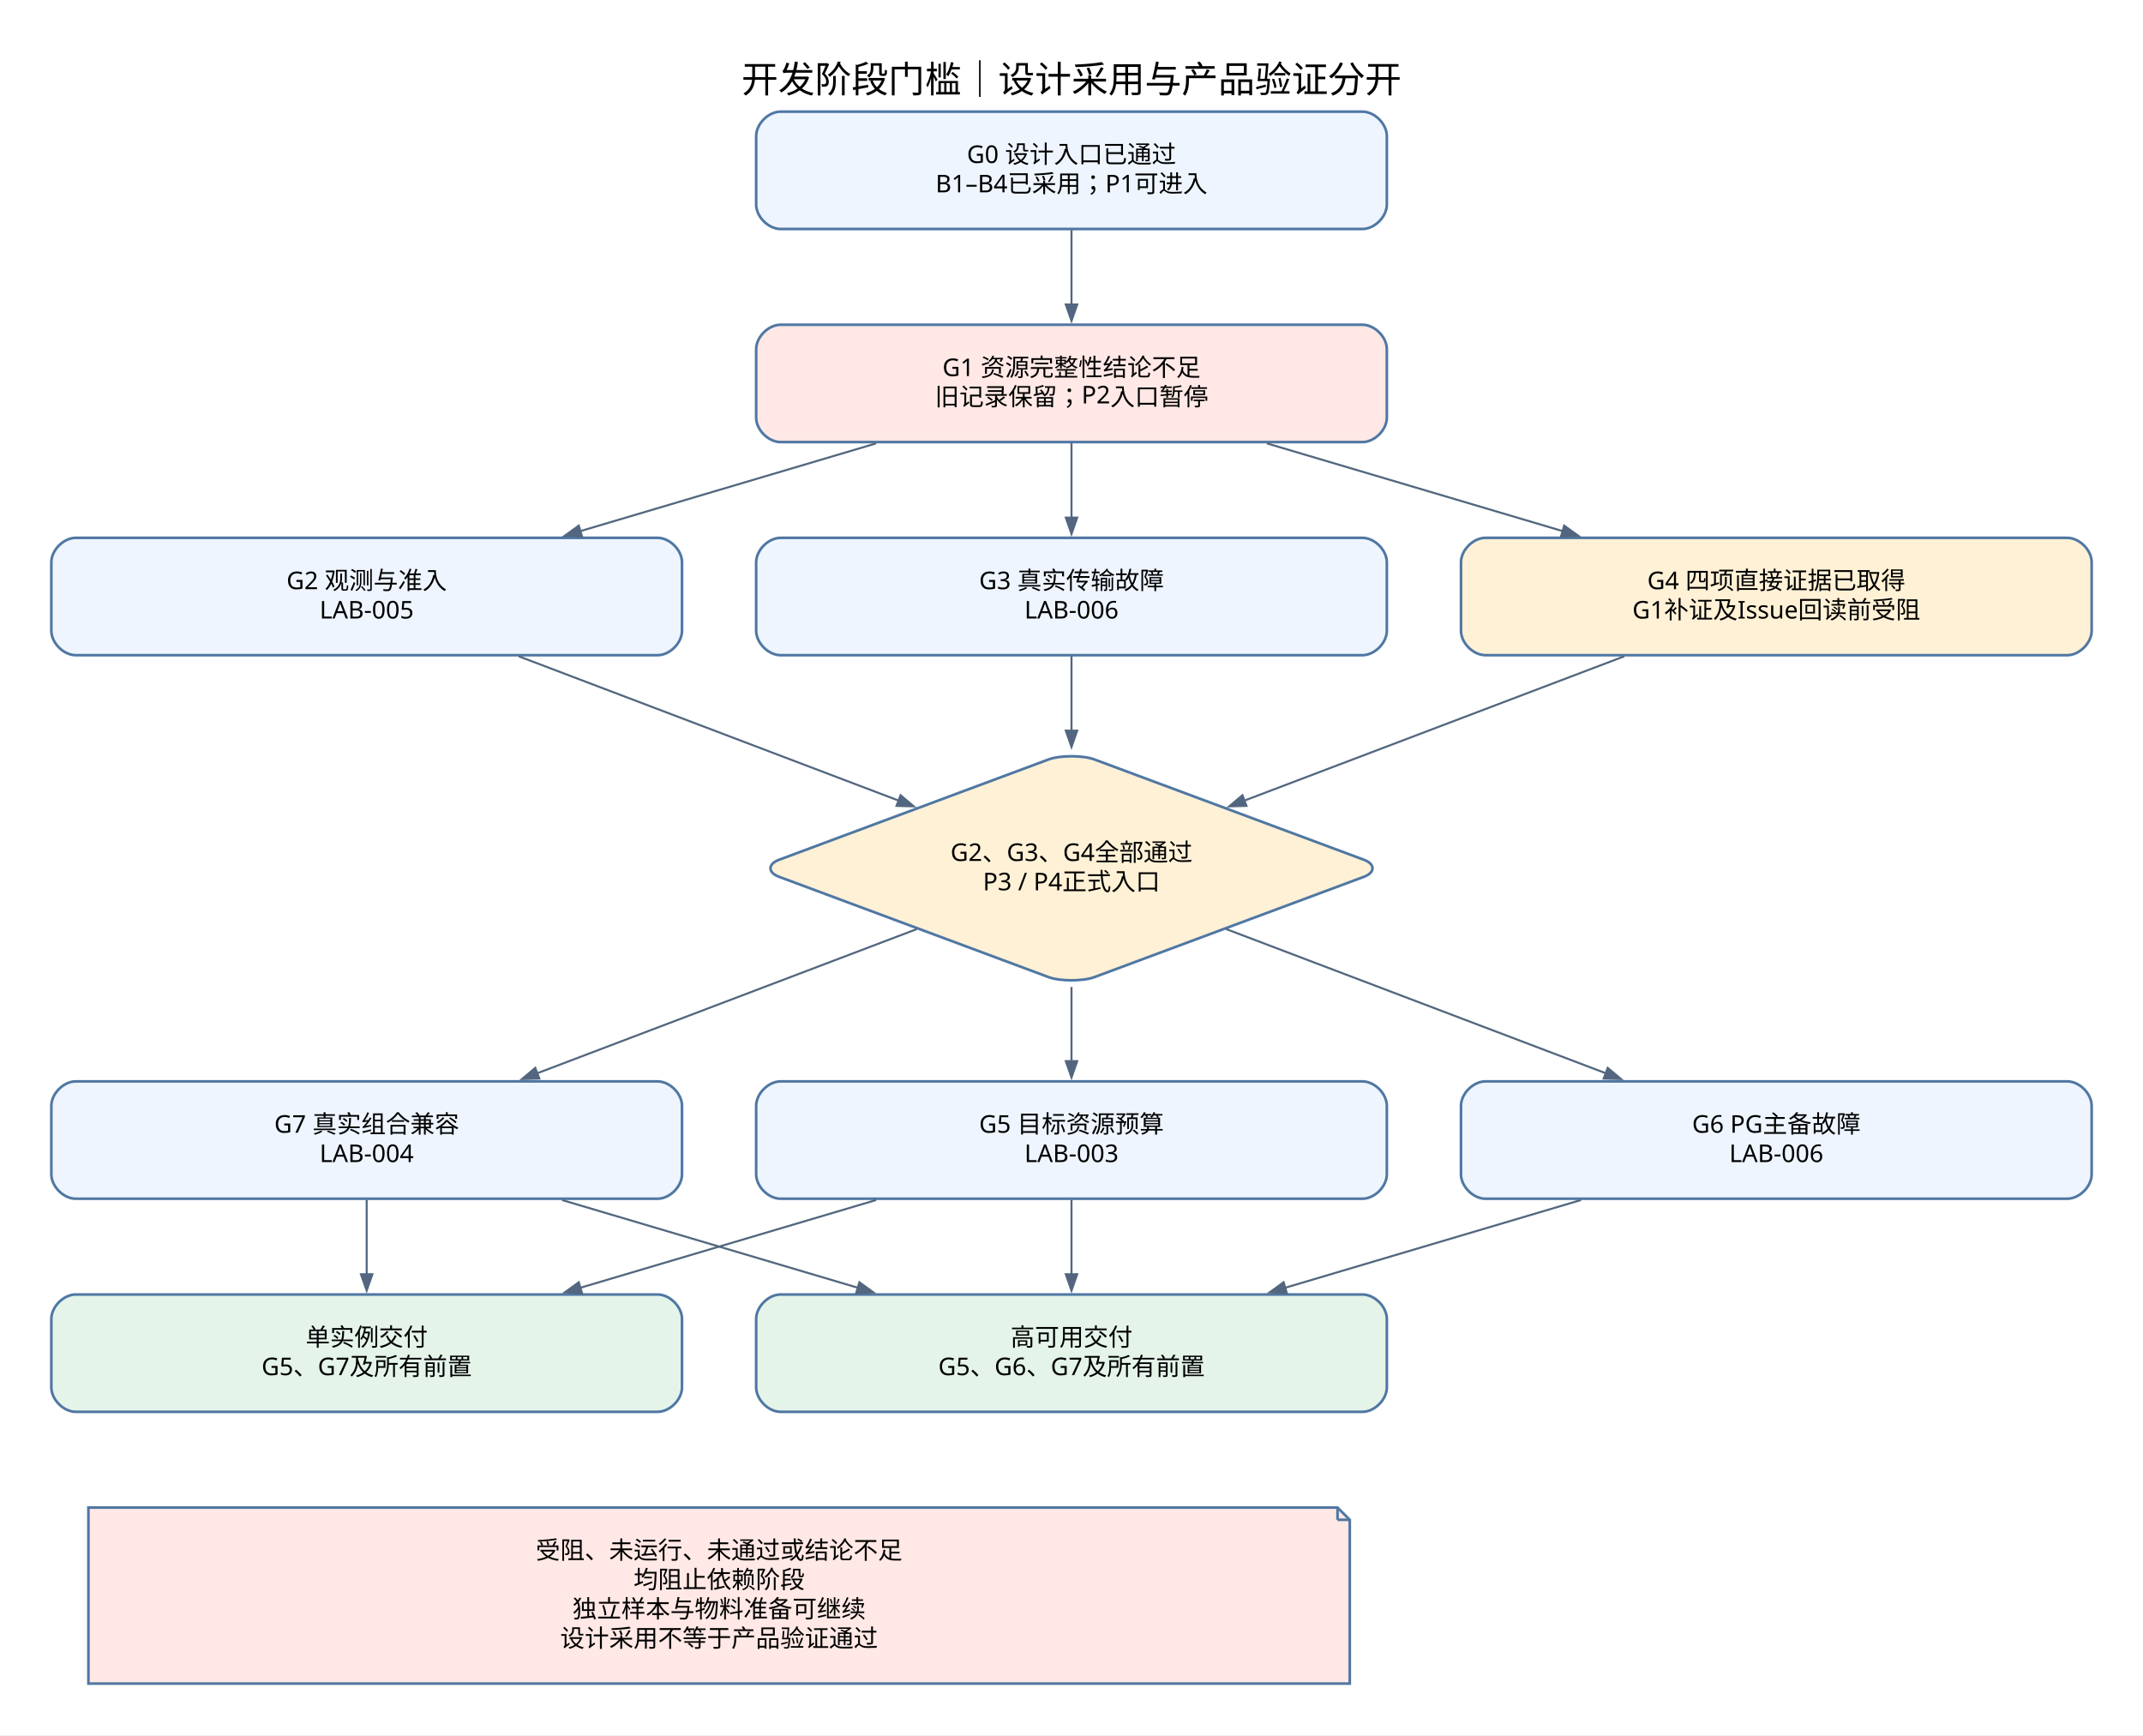
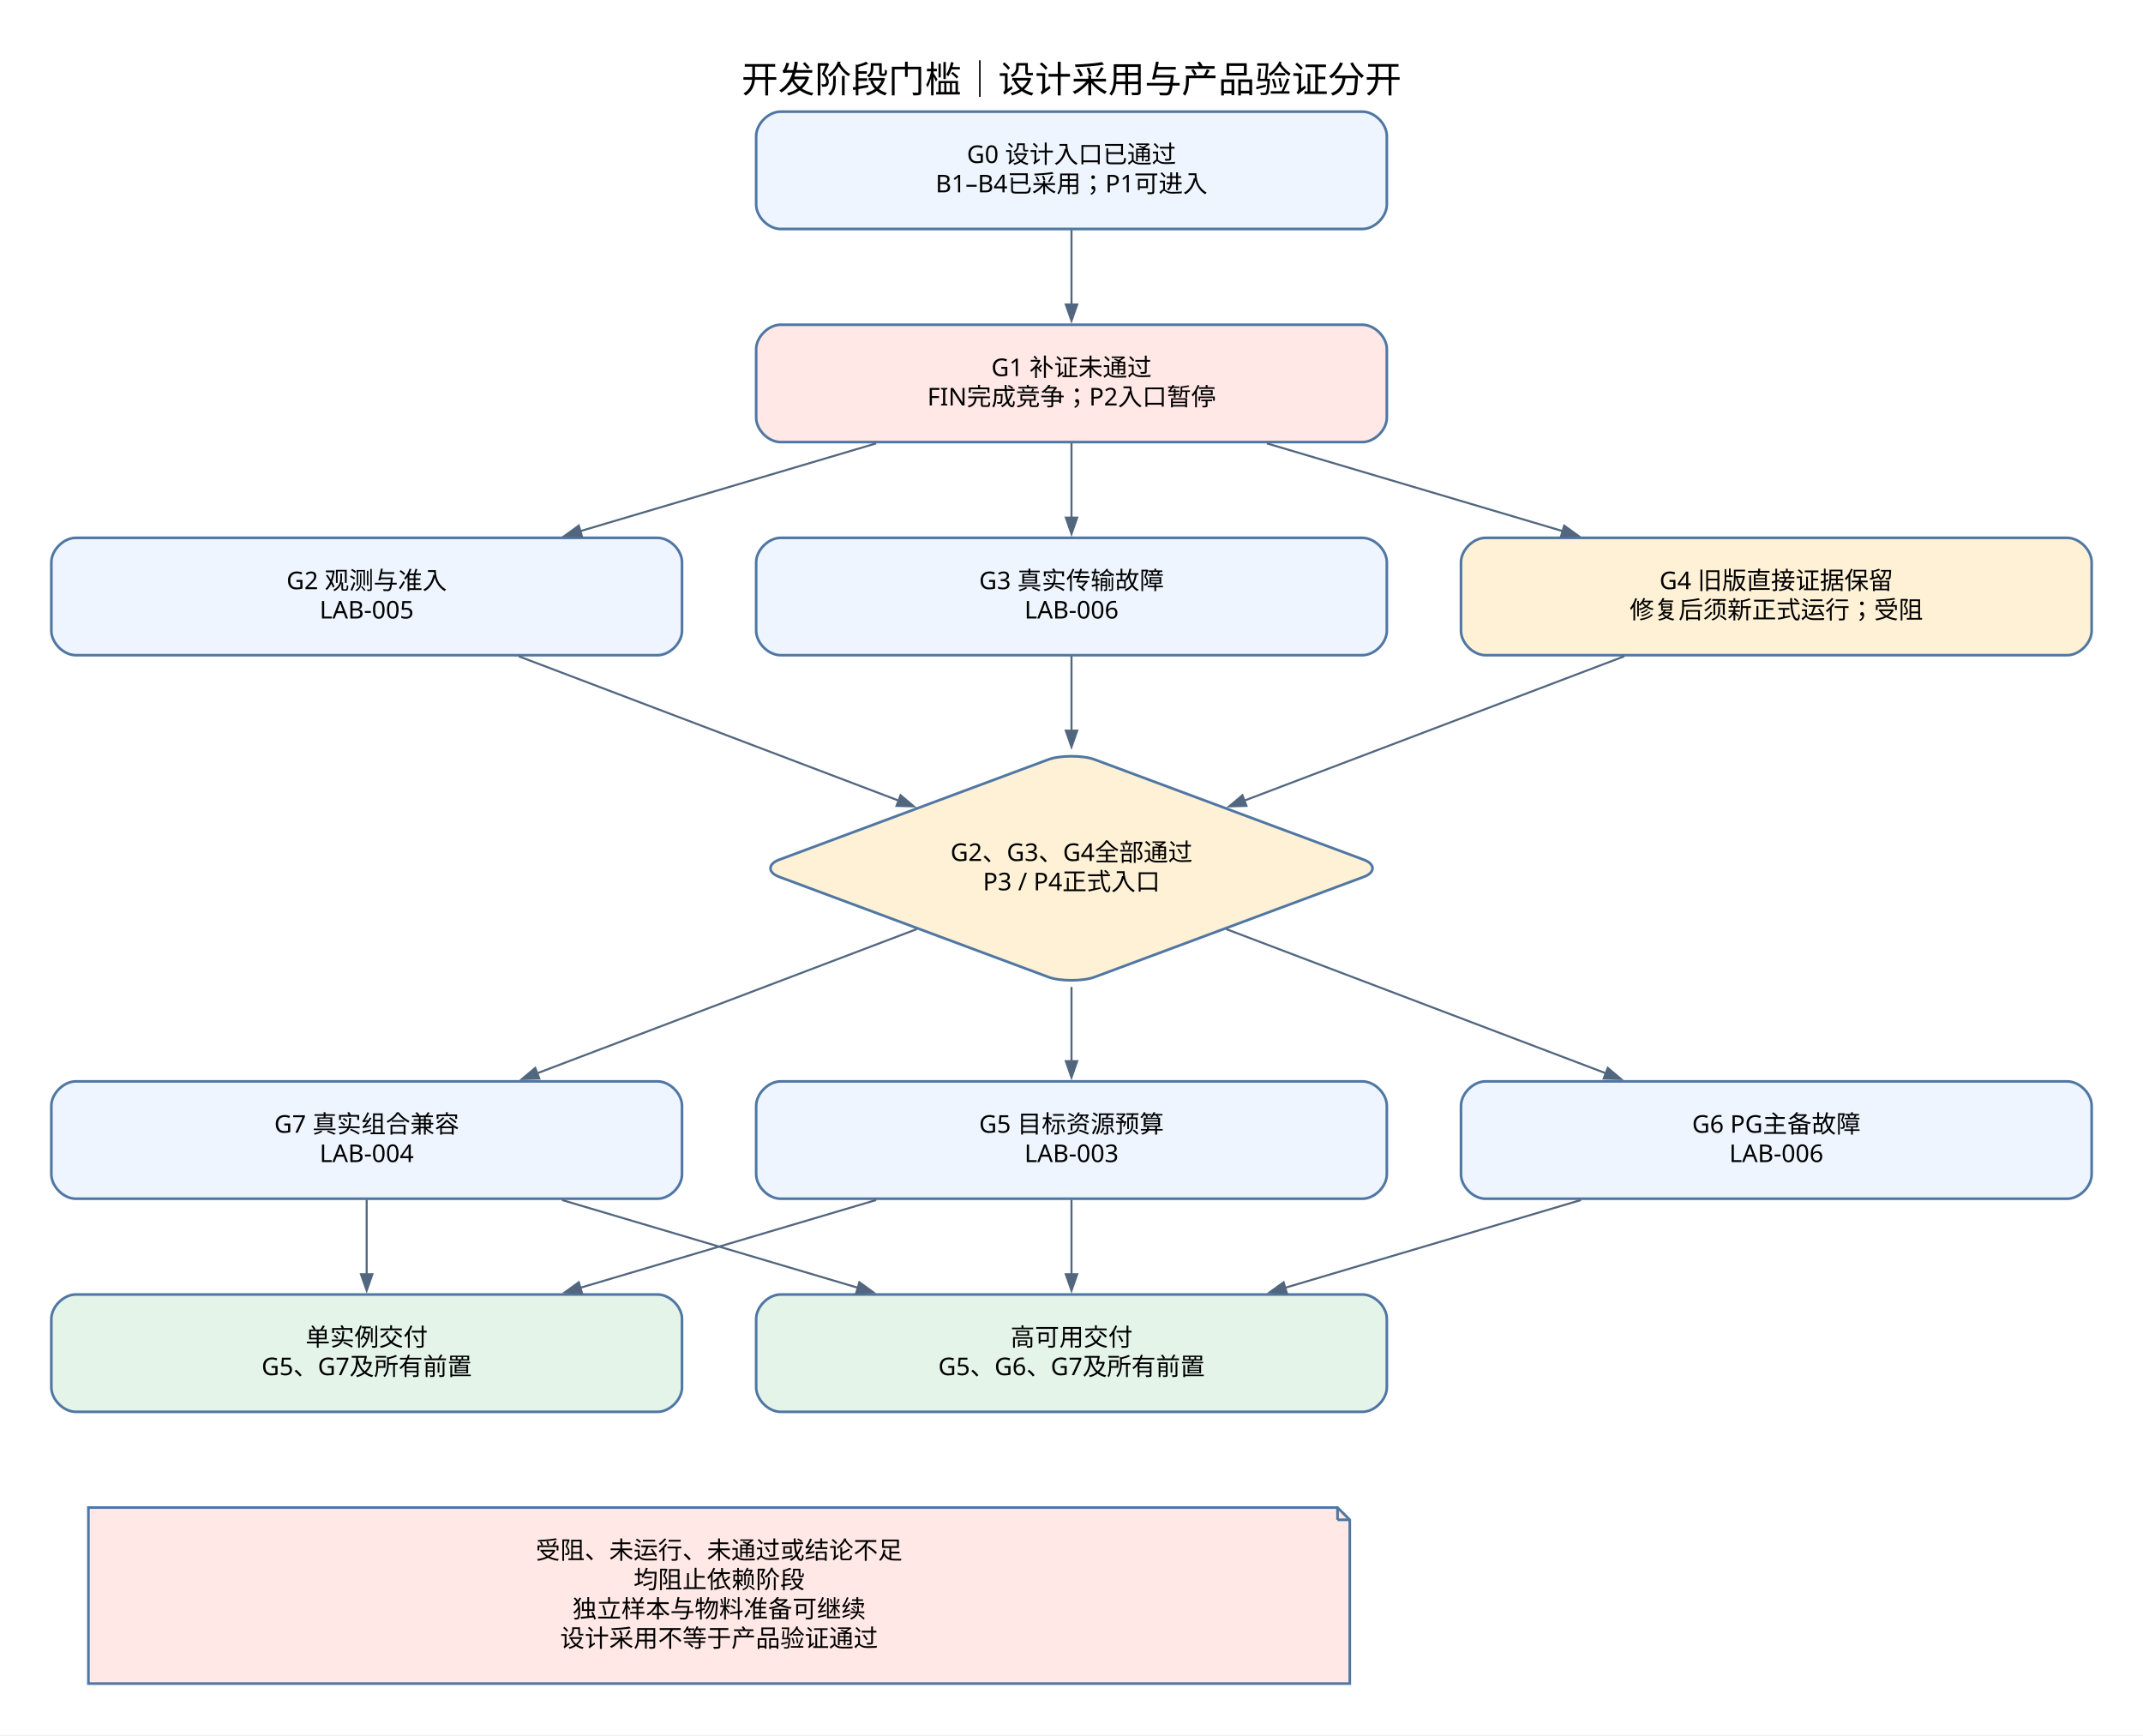
<svg xmlns="http://www.w3.org/2000/svg" width="1052pt" height="852pt" viewBox="0.00 0.00 1052.00 852.00">
  <g id="graph0" class="graph" transform="scale(1 1) rotate(0) translate(25.2 826.4)">
    <polygon fill="white" stroke="none" points="-25.2,25.2 -25.2,-826.4 1026.8,-826.4 1026.8,25.2 -25.2,25.2" />
    <text xml:space="preserve" text-anchor="middle" x="500.8" y="-781" font-family="Noto Sans SC" font-size="18.00">开发阶段门槛｜设计采用与产品验证分开</text>
    <g id="node1" class="node">
      <path fill="#eef5ff" stroke="#5077a3" stroke-width="1.3" d="M643.6,-771.6C643.6,-771.6 358,-771.6 358,-771.6 352,-771.6 346,-765.6 346,-759.6 346,-759.6 346,-726 346,-726 346,-720 352,-714 358,-714 358,-714 643.6,-714 643.6,-714 649.6,-714 655.6,-720 655.6,-726 655.6,-726 655.6,-759.6 655.6,-759.6 655.6,-765.6 649.6,-771.6 643.6,-771.6" />
      <text xml:space="preserve" text-anchor="middle" x="500.8" y="-746.4" font-family="Noto Sans SC" font-size="12.00">G0 设计入口已通过</text>
      <text xml:space="preserve" text-anchor="middle" x="500.8" y="-732" font-family="Noto Sans SC" font-size="12.00">B1–B4已采用；P1可进入</text>
    </g>
    <g id="node2" class="node">
      <path fill="#ffe8e5" stroke="#5077a3" stroke-width="1.3" d="M643.6,-667C643.6,-667 358,-667 358,-667 352,-667 346,-661 346,-655 346,-655 346,-621.4 346,-621.4 346,-615.4 352,-609.4 358,-609.4 358,-609.4 643.6,-609.4 643.6,-609.4 649.6,-609.4 655.6,-615.4 655.6,-621.4 655.6,-621.4 655.6,-655 655.6,-655 655.6,-661 649.6,-667 643.6,-667" />
-       <text xml:space="preserve" text-anchor="middle" x="500.8" y="-641.8" font-family="Noto Sans SC" font-size="12.00">G1 资源完整性结论不足</text>
-       <text xml:space="preserve" text-anchor="middle" x="500.8" y="-627.4" font-family="Noto Sans SC" font-size="12.00">旧记录保留；P2入口暂停</text>
+       <text xml:space="preserve" text-anchor="middle" x="500.8" y="-641.8" font-family="Noto Sans SC" font-size="12.00">G1 补证未通过</text>
+       <text xml:space="preserve" text-anchor="middle" x="500.8" y="-627.4" font-family="Noto Sans SC" font-size="12.00">FIN完成竞争；P2入口暂停</text>
    </g>
    <g id="edge1" class="edge">
      <path fill="none" stroke="#52677f" d="M500.8,-713.49C500.8,-702.17 500.8,-688.95 500.8,-676.84" />
      <polygon fill="#52677f" stroke="#52677f" points="503.6,-676.93 500.8,-668.93 498,-676.93 503.6,-676.93" />
    </g>
    <g id="node3" class="node">
      <path fill="#eef5ff" stroke="#5077a3" stroke-width="1.3" d="M297.6,-562.4C297.6,-562.4 12,-562.4 12,-562.4 6,-562.4 0,-556.4 0,-550.4 0,-550.4 0,-516.8 0,-516.8 0,-510.8 6,-504.8 12,-504.8 12,-504.8 297.6,-504.8 297.6,-504.8 303.6,-504.8 309.6,-510.8 309.6,-516.8 309.6,-516.8 309.6,-550.4 309.6,-550.4 309.6,-556.4 303.6,-562.4 297.6,-562.4" />
      <text xml:space="preserve" text-anchor="middle" x="154.8" y="-537.2" font-family="Noto Sans SC" font-size="12.00">G2 观测与准入</text>
      <text xml:space="preserve" text-anchor="middle" x="154.8" y="-522.8" font-family="Noto Sans SC" font-size="12.00">LAB-005</text>
    </g>
    <g id="edge2" class="edge">
      <path fill="none" stroke="#52677f" d="M404.88,-608.76C359.69,-595.36 305.69,-579.34 259.45,-565.63" />
      <polygon fill="#52677f" stroke="#52677f" points="260.52,-563.03 252.06,-563.44 258.93,-568.4 260.52,-563.03" />
    </g>
    <g id="node4" class="node">
      <path fill="#eef5ff" stroke="#5077a3" stroke-width="1.3" d="M643.6,-562.4C643.6,-562.4 358,-562.4 358,-562.4 352,-562.4 346,-556.4 346,-550.4 346,-550.4 346,-516.8 346,-516.8 346,-510.8 352,-504.8 358,-504.8 358,-504.8 643.6,-504.8 643.6,-504.8 649.6,-504.8 655.6,-510.8 655.6,-516.8 655.6,-516.8 655.6,-550.4 655.6,-550.4 655.6,-556.4 649.6,-562.4 643.6,-562.4" />
      <text xml:space="preserve" text-anchor="middle" x="500.8" y="-537.2" font-family="Noto Sans SC" font-size="12.00">G3 真实传输故障</text>
      <text xml:space="preserve" text-anchor="middle" x="500.8" y="-522.8" font-family="Noto Sans SC" font-size="12.00">LAB-006</text>
    </g>
    <g id="edge3" class="edge">
      <path fill="none" stroke="#52677f" d="M500.8,-608.89C500.8,-597.57 500.8,-584.35 500.8,-572.24" />
      <polygon fill="#52677f" stroke="#52677f" points="503.6,-572.33 500.8,-564.33 498,-572.33 503.6,-572.33" />
    </g>
    <g id="node5" class="node">
      <path fill="#fff1d6" stroke="#5077a3" stroke-width="1.3" d="M989.6,-562.4C989.6,-562.4 704,-562.4 704,-562.4 698,-562.4 692,-556.4 692,-550.4 692,-550.4 692,-516.8 692,-516.8 692,-510.8 698,-504.8 704,-504.8 704,-504.8 989.6,-504.8 989.6,-504.8 995.6,-504.8 1001.6,-510.8 1001.6,-516.8 1001.6,-516.8 1001.6,-550.4 1001.6,-550.4 1001.6,-556.4 995.6,-562.4 989.6,-562.4" />
-       <text xml:space="preserve" text-anchor="middle" x="846.8" y="-537.2" font-family="Noto Sans SC" font-size="12.00">G4 四项直接证据已取得</text>
-       <text xml:space="preserve" text-anchor="middle" x="846.8" y="-522.8" font-family="Noto Sans SC" font-size="12.00">G1补证及Issue回读前受阻</text>
+       <text xml:space="preserve" text-anchor="middle" x="846.8" y="-537.2" font-family="Noto Sans SC" font-size="12.00">G4 旧版直接证据保留</text>
+       <text xml:space="preserve" text-anchor="middle" x="846.8" y="-522.8" font-family="Noto Sans SC" font-size="12.00">修复后须新正式运行；受阻</text>
    </g>
    <g id="edge4" class="edge">
      <path fill="none" stroke="#52677f" d="M596.72,-608.76C641.91,-595.36 695.91,-579.34 742.15,-565.63" />
      <polygon fill="#52677f" stroke="#52677f" points="742.67,-568.4 749.54,-563.44 741.08,-563.03 742.67,-568.4" />
    </g>
    <g id="node6" class="node">
      <path fill="#fff1d6" stroke="#5077a3" stroke-width="1.3" d="M489.55,-453.62C489.55,-453.62 357.25,-404.38 357.25,-404.38 351.62,-402.29 351.62,-398.11 357.25,-396.02 357.25,-396.02 489.55,-346.78 489.55,-346.78 495.18,-344.69 506.42,-344.69 512.05,-346.78 512.05,-346.78 644.35,-396.02 644.35,-396.02 649.98,-398.11 649.98,-402.29 644.35,-404.38 644.35,-404.38 512.05,-453.62 512.05,-453.62 506.42,-455.71 495.18,-455.71 489.55,-453.62" />
      <text xml:space="preserve" text-anchor="middle" x="500.8" y="-403.8" font-family="Noto Sans SC" font-size="12.00">G2、G3、G4全部通过</text>
      <text xml:space="preserve" text-anchor="middle" x="500.8" y="-389.4" font-family="Noto Sans SC" font-size="12.00">P3 / P4正式入口</text>
    </g>
    <g id="edge5" class="edge">
      <path fill="none" stroke="#52677f" d="M229.45,-504.25C284.34,-483.4 359.02,-455.04 416.14,-433.35" />
      <polygon fill="#52677f" stroke="#52677f" points="416.89,-436.06 423.37,-430.6 414.9,-430.83 416.89,-436.06" />
    </g>
    <g id="edge6" class="edge">
      <path fill="none" stroke="#52677f" d="M500.8,-504.41C500.8,-493.55 500.8,-480.63 500.8,-467.67" />
      <polygon fill="#52677f" stroke="#52677f" points="503.6,-467.77 500.8,-459.77 498,-467.77 503.6,-467.77" />
    </g>
    <g id="edge7" class="edge">
      <path fill="none" stroke="#52677f" d="M772.15,-504.25C717.26,-483.4 642.58,-455.04 585.46,-433.35" />
      <polygon fill="#52677f" stroke="#52677f" points="586.7,-430.83 578.23,-430.6 584.71,-436.06 586.7,-430.83" />
    </g>
    <g id="node7" class="node">
      <path fill="#eef5ff" stroke="#5077a3" stroke-width="1.3" d="M643.6,-295.6C643.6,-295.6 358,-295.6 358,-295.6 352,-295.6 346,-289.6 346,-283.6 346,-283.6 346,-250 346,-250 346,-244 352,-238 358,-238 358,-238 643.6,-238 643.6,-238 649.6,-238 655.6,-244 655.6,-250 655.6,-250 655.6,-283.6 655.6,-283.6 655.6,-289.6 649.6,-295.6 643.6,-295.6" />
      <text xml:space="preserve" text-anchor="middle" x="500.8" y="-270.4" font-family="Noto Sans SC" font-size="12.00">G5 目标资源预算</text>
      <text xml:space="preserve" text-anchor="middle" x="500.8" y="-256" font-family="Noto Sans SC" font-size="12.00">LAB-003</text>
    </g>
    <g id="edge8" class="edge">
      <path fill="none" stroke="#52677f" d="M500.8,-341.95C500.8,-329.52 500.8,-316.68 500.8,-305.26" />
      <polygon fill="#52677f" stroke="#52677f" points="503.6,-305.54 500.8,-297.54 498,-305.54 503.6,-305.54" />
    </g>
    <g id="node8" class="node">
      <path fill="#eef5ff" stroke="#5077a3" stroke-width="1.3" d="M989.6,-295.6C989.6,-295.6 704,-295.6 704,-295.6 698,-295.6 692,-289.6 692,-283.6 692,-283.6 692,-250 692,-250 692,-244 698,-238 704,-238 704,-238 989.6,-238 989.6,-238 995.6,-238 1001.6,-244 1001.6,-250 1001.6,-250 1001.6,-283.6 1001.6,-283.6 1001.6,-289.6 995.6,-295.6 989.6,-295.6" />
      <text xml:space="preserve" text-anchor="middle" x="846.8" y="-270.4" font-family="Noto Sans SC" font-size="12.00">G6 PG主备故障</text>
      <text xml:space="preserve" text-anchor="middle" x="846.8" y="-256" font-family="Noto Sans SC" font-size="12.00">LAB-006</text>
    </g>
    <g id="edge9" class="edge">
      <path fill="none" stroke="#52677f" d="M576.73,-370.36C631.89,-349.42 706.51,-321.08 763.33,-299.5" />
      <polygon fill="#52677f" stroke="#52677f" points="764.04,-302.23 770.52,-296.77 762.05,-296.99 764.04,-302.23" />
    </g>
    <g id="node9" class="node">
      <path fill="#eef5ff" stroke="#5077a3" stroke-width="1.3" d="M297.6,-295.6C297.6,-295.6 12,-295.6 12,-295.6 6,-295.6 0,-289.6 0,-283.6 0,-283.6 0,-250 0,-250 0,-244 6,-238 12,-238 12,-238 297.6,-238 297.6,-238 303.6,-238 309.6,-244 309.6,-250 309.6,-250 309.6,-283.6 309.6,-283.6 309.6,-289.6 303.6,-295.6 297.6,-295.6" />
      <text xml:space="preserve" text-anchor="middle" x="154.8" y="-270.4" font-family="Noto Sans SC" font-size="12.00">G7 真实组合兼容</text>
      <text xml:space="preserve" text-anchor="middle" x="154.8" y="-256" font-family="Noto Sans SC" font-size="12.00">LAB-004</text>
    </g>
    <g id="edge10" class="edge">
      <path fill="none" stroke="#52677f" d="M424.87,-370.36C369.71,-349.42 295.09,-321.08 238.27,-299.5" />
      <polygon fill="#52677f" stroke="#52677f" points="239.55,-296.99 231.08,-296.77 237.56,-302.23 239.55,-296.99" />
    </g>
    <g id="node10" class="node">
      <path fill="#e4f4e9" stroke="#5077a3" stroke-width="1.3" d="M297.6,-191C297.6,-191 12,-191 12,-191 6,-191 0,-185 0,-179 0,-179 0,-145.4 0,-145.4 0,-139.4 6,-133.4 12,-133.4 12,-133.4 297.6,-133.4 297.6,-133.4 303.6,-133.4 309.6,-139.4 309.6,-145.4 309.6,-145.4 309.6,-179 309.6,-179 309.6,-185 303.6,-191 297.6,-191" />
      <text xml:space="preserve" text-anchor="middle" x="154.8" y="-165.8" font-family="Noto Sans SC" font-size="12.00">单实例交付</text>
      <text xml:space="preserve" text-anchor="middle" x="154.8" y="-151.4" font-family="Noto Sans SC" font-size="12.00">G5、G7及所有前置</text>
    </g>
    <g id="edge11" class="edge">
      <path fill="none" stroke="#52677f" d="M404.88,-237.36C359.69,-223.96 305.69,-207.94 259.45,-194.23" />
      <polygon fill="#52677f" stroke="#52677f" points="260.52,-191.63 252.06,-192.04 258.93,-197 260.52,-191.63" />
    </g>
    <g id="node11" class="node">
      <path fill="#e4f4e9" stroke="#5077a3" stroke-width="1.3" d="M643.6,-191C643.6,-191 358,-191 358,-191 352,-191 346,-185 346,-179 346,-179 346,-145.4 346,-145.4 346,-139.4 352,-133.4 358,-133.4 358,-133.4 643.6,-133.4 643.6,-133.4 649.6,-133.4 655.6,-139.4 655.6,-145.4 655.6,-145.4 655.6,-179 655.6,-179 655.6,-185 649.6,-191 643.6,-191" />
      <text xml:space="preserve" text-anchor="middle" x="500.8" y="-165.8" font-family="Noto Sans SC" font-size="12.00">高可用交付</text>
      <text xml:space="preserve" text-anchor="middle" x="500.8" y="-151.4" font-family="Noto Sans SC" font-size="12.00">G5、G6、G7及所有前置</text>
    </g>
    <g id="edge13" class="edge">
      <path fill="none" stroke="#52677f" d="M500.8,-237.49C500.8,-226.17 500.8,-212.95 500.8,-200.84" />
      <polygon fill="#52677f" stroke="#52677f" points="503.6,-200.93 500.8,-192.93 498,-200.93 503.6,-200.93" />
    </g>
    <g id="edge14" class="edge">
      <path fill="none" stroke="#52677f" d="M750.88,-237.36C705.69,-223.96 651.69,-207.94 605.45,-194.23" />
      <polygon fill="#52677f" stroke="#52677f" points="606.52,-191.63 598.06,-192.04 604.93,-197 606.52,-191.63" />
    </g>
    <g id="edge12" class="edge">
      <path fill="none" stroke="#52677f" d="M154.8,-237.49C154.8,-226.17 154.8,-212.95 154.8,-200.84" />
      <polygon fill="#52677f" stroke="#52677f" points="157.6,-200.93 154.8,-192.93 152,-200.93 157.6,-200.93" />
    </g>
    <g id="edge15" class="edge">
      <path fill="none" stroke="#52677f" d="M250.72,-237.36C295.91,-223.96 349.91,-207.94 396.15,-194.23" />
      <polygon fill="#52677f" stroke="#52677f" points="396.67,-197 403.54,-192.04 395.08,-191.63 396.67,-197" />
    </g>
    <g id="node12" class="node">
      <polygon fill="#ffe8e5" stroke="#5077a3" stroke-width="1.3" points="631.4,-86.4 18.2,-86.4 18.2,0 637.4,0 637.4,-80.4 631.4,-86.4" />
      <polyline fill="none" stroke="#5077a3" stroke-width="1.3" points="631.4,-86.4 631.4,-80.4" />
      <polyline fill="none" stroke="#5077a3" stroke-width="1.3" points="637.4,-80.4 631.4,-80.4" />
      <text xml:space="preserve" text-anchor="middle" x="327.8" y="-61.2" font-family="Noto Sans SC" font-size="12.00">受阻、未运行、未通过或结论不足</text>
      <text xml:space="preserve" text-anchor="middle" x="327.8" y="-46.8" font-family="Noto Sans SC" font-size="12.00">均阻止依赖阶段</text>
      <text xml:space="preserve" text-anchor="middle" x="327.8" y="-32.4" font-family="Noto Sans SC" font-size="12.00">独立样本与物料准备可继续</text>
      <text xml:space="preserve" text-anchor="middle" x="327.8" y="-18" font-family="Noto Sans SC" font-size="12.00">设计采用不等于产品验证通过</text>
    </g>
  </g>
</svg>
